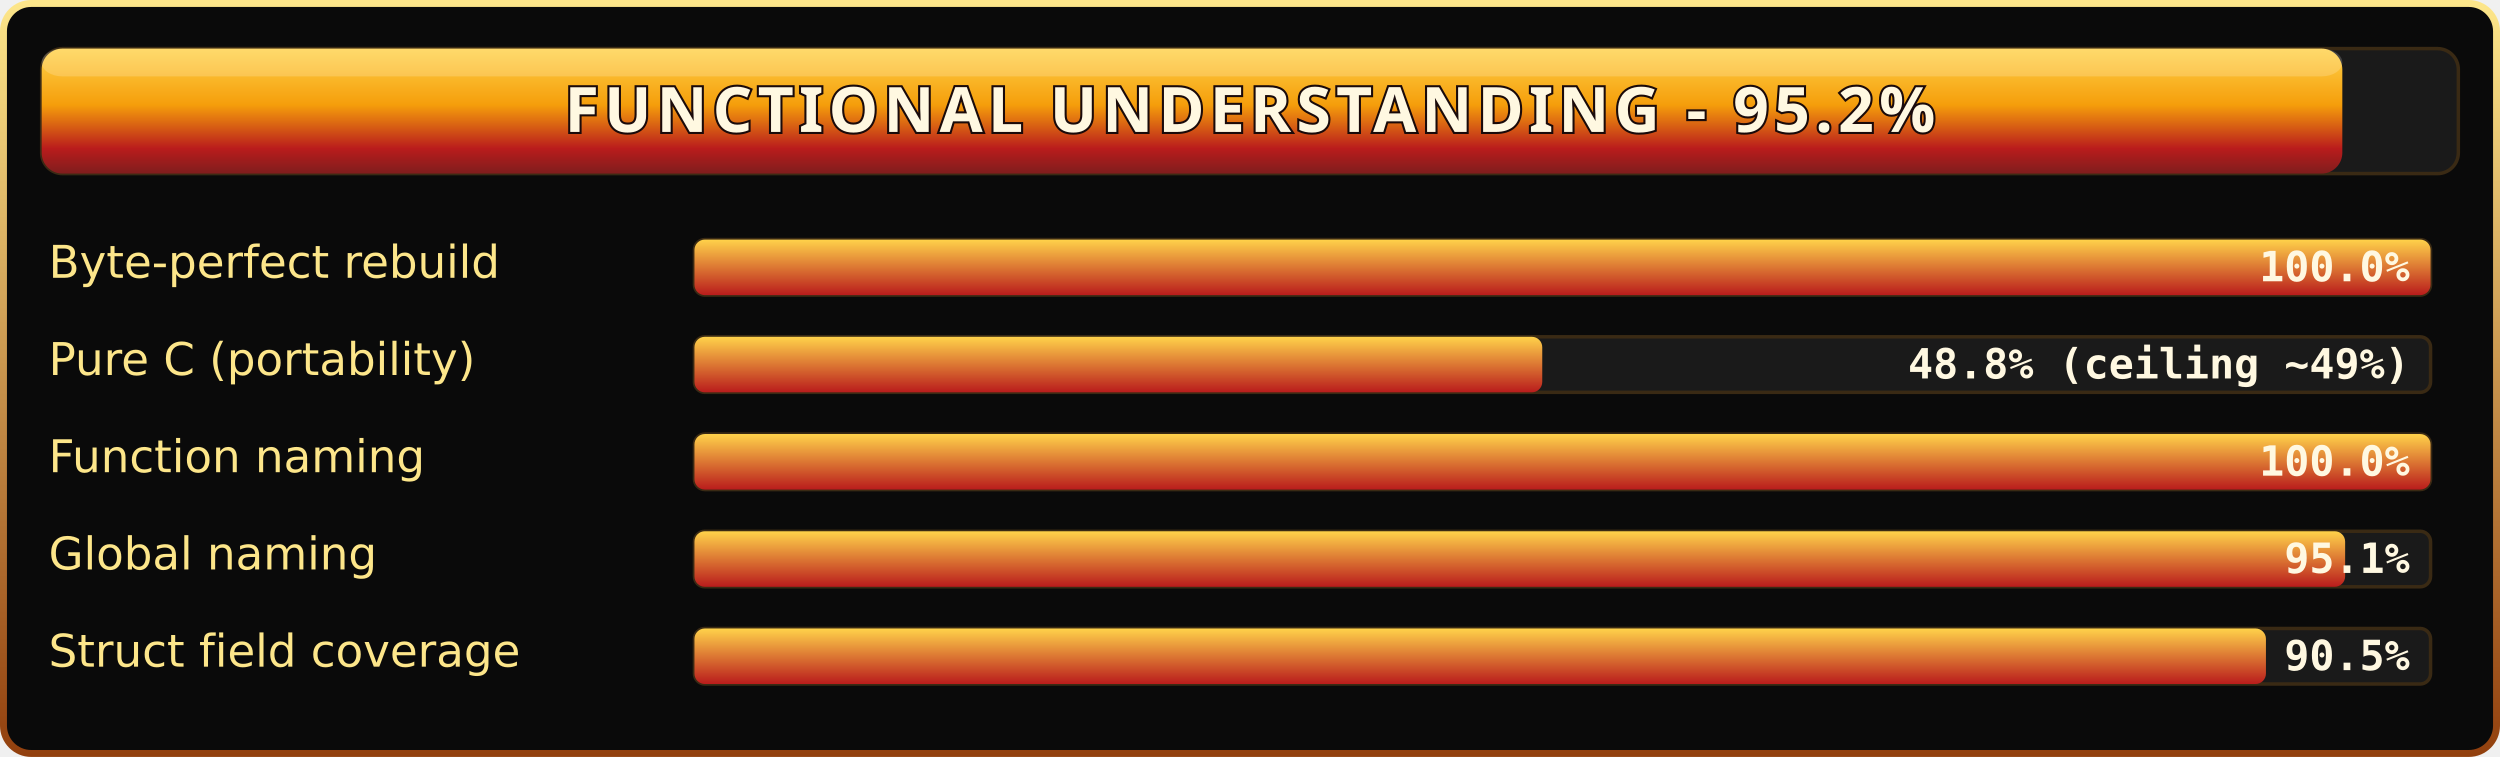
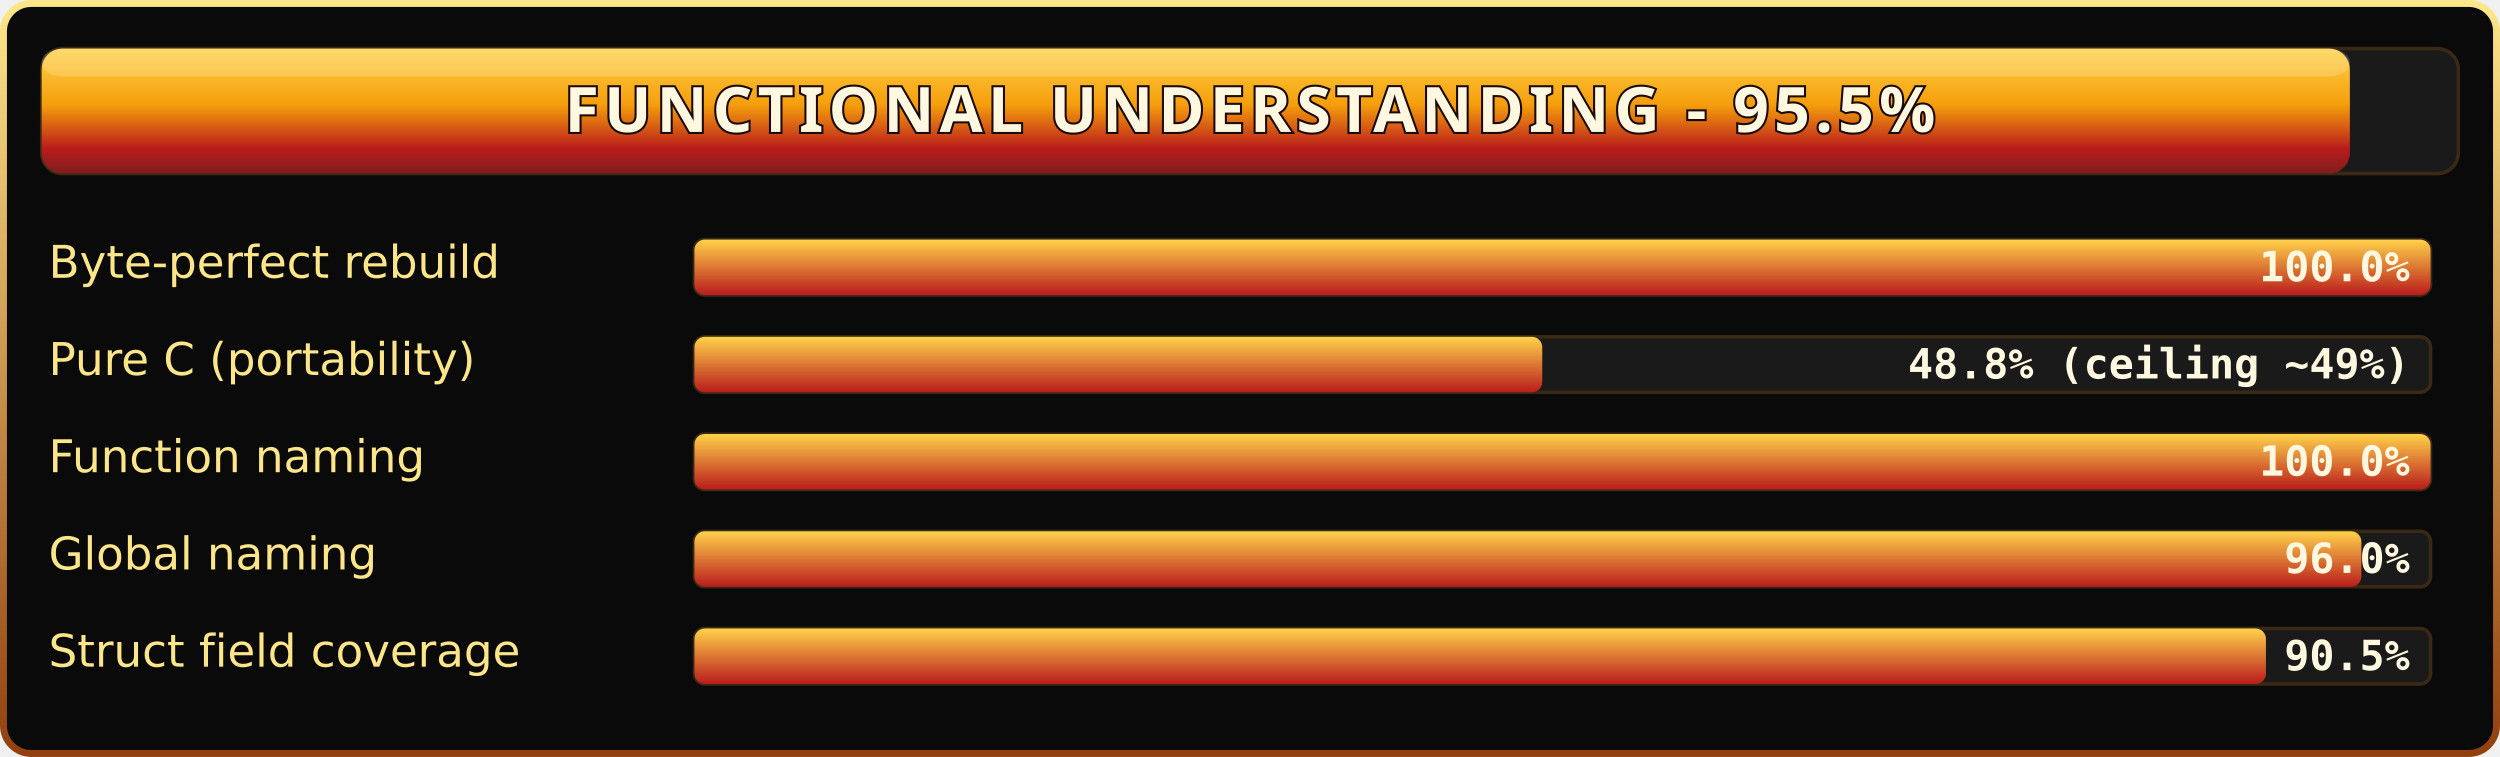
- <svg xmlns="http://www.w3.org/2000/svg" width="720" height="218" viewBox="0 0 720 218" role="img" aria-label="MK4 decomp progress 95.2%">
+ <svg xmlns="http://www.w3.org/2000/svg" width="720" height="218" viewBox="0 0 720 218" role="img" aria-label="MK4 decomp progress 95.5%">
  <defs>
    <linearGradient id="fillGrad" x1="0" y1="0" x2="0" y2="1">
      <stop offset="0%" stop-color="#ffd24a" />
      <stop offset="45%" stop-color="#f59e0b" />
      <stop offset="80%" stop-color="#b91c1c" />
      <stop offset="100%" stop-color="#7f1d1d" />
    </linearGradient>
    <linearGradient id="rowGrad" x1="0" y1="0" x2="0" y2="1">
      <stop offset="0%" stop-color="#ffd24a" />
      <stop offset="100%" stop-color="#b91c1c" />
    </linearGradient>
    <linearGradient id="borderGrad" x1="0" y1="0" x2="0" y2="1">
      <stop offset="0%" stop-color="#fde68a" />
      <stop offset="100%" stop-color="#92400e" />
    </linearGradient>
  </defs>
  <rect x="1" y="1" width="718" height="216" rx="8" ry="8" fill="#0a0a0a" stroke="url(#borderGrad)" stroke-width="2" />
  <rect x="12" y="14" width="696" height="36" rx="6" ry="6" fill="#1a1a1a" stroke="#3a2a14" stroke-width="1" />
-   <rect x="12" y="14" width="662.59" height="36" rx="6" ry="6" fill="url(#fillGrad)" />
-   <rect x="12" y="14" width="662.59" height="8" rx="6" ry="6" fill="#ffffff" opacity="0.18" />
-   <text x="360.0" y="38.0" font-family="Impact, 'Arial Black', sans-serif" font-size="18" font-weight="900" text-anchor="middle" fill="#fff8e1" stroke="#1a0a0a" stroke-width="1.2" paint-order="stroke fill" letter-spacing="1.5">FUNCTIONAL UNDERSTANDING - 95.2%</text>
+   <rect x="12" y="14" width="664.76" height="36" rx="6" ry="6" fill="url(#fillGrad)" />
+   <rect x="12" y="14" width="664.76" height="8" rx="6" ry="6" fill="#ffffff" opacity="0.18" />
+   <text x="360.0" y="38.0" font-family="Impact, 'Arial Black', sans-serif" font-size="18" font-weight="900" text-anchor="middle" fill="#fff8e1" stroke="#1a0a0a" stroke-width="1.2" paint-order="stroke fill" letter-spacing="1.5">FUNCTIONAL UNDERSTANDING - 95.5%</text>
  <text x="14" y="80" font-family="'DejaVu Sans', Verdana, sans-serif" font-size="13" fill="#fde68a">Byte-perfect rebuild</text>
  <rect x="200" y="69" width="500" height="16" rx="3" ry="3" fill="#1a1a1a" stroke="#3a2a14" stroke-width="1" />
  <rect x="200" y="69" width="500.00" height="16" rx="3" ry="3" fill="url(#rowGrad)" />
  <text x="694" y="81" font-family="'DejaVu Sans Mono', monospace" font-size="12" fill="#fff8e1" text-anchor="end" font-weight="bold">100.0%</text>
  <text x="14" y="108" font-family="'DejaVu Sans', Verdana, sans-serif" font-size="13" fill="#fde68a">Pure C (portability)</text>
  <rect x="200" y="97" width="500" height="16" rx="3" ry="3" fill="#1a1a1a" stroke="#3a2a14" stroke-width="1" />
  <rect x="200" y="97" width="244.17" height="16" rx="3" ry="3" fill="url(#rowGrad)" />
  <text x="694" y="109" font-family="'DejaVu Sans Mono', monospace" font-size="12" fill="#fff8e1" text-anchor="end" font-weight="bold">48.8% (ceiling ~49%)</text>
  <text x="14" y="136" font-family="'DejaVu Sans', Verdana, sans-serif" font-size="13" fill="#fde68a">Function naming</text>
  <rect x="200" y="125" width="500" height="16" rx="3" ry="3" fill="#1a1a1a" stroke="#3a2a14" stroke-width="1" />
  <rect x="200" y="125" width="500.00" height="16" rx="3" ry="3" fill="url(#rowGrad)" />
  <text x="694" y="137" font-family="'DejaVu Sans Mono', monospace" font-size="12" fill="#fff8e1" text-anchor="end" font-weight="bold">100.0%</text>
  <text x="14" y="164" font-family="'DejaVu Sans', Verdana, sans-serif" font-size="13" fill="#fde68a">Global naming</text>
  <rect x="200" y="153" width="500" height="16" rx="3" ry="3" fill="#1a1a1a" stroke="#3a2a14" stroke-width="1" />
-   <rect x="200" y="153" width="475.40" height="16" rx="3" ry="3" fill="url(#rowGrad)" />
-   <text x="694" y="165" font-family="'DejaVu Sans Mono', monospace" font-size="12" fill="#fff8e1" text-anchor="end" font-weight="bold">95.1%</text>
+   <rect x="200" y="153" width="480.08" height="16" rx="3" ry="3" fill="url(#rowGrad)" />
+   <text x="694" y="165" font-family="'DejaVu Sans Mono', monospace" font-size="12" fill="#fff8e1" text-anchor="end" font-weight="bold">96.0%</text>
  <text x="14" y="192" font-family="'DejaVu Sans', Verdana, sans-serif" font-size="13" fill="#fde68a">Struct field coverage</text>
  <rect x="200" y="181" width="500" height="16" rx="3" ry="3" fill="#1a1a1a" stroke="#3a2a14" stroke-width="1" />
  <rect x="200" y="181" width="452.59" height="16" rx="3" ry="3" fill="url(#rowGrad)" />
  <text x="694" y="193" font-family="'DejaVu Sans Mono', monospace" font-size="12" fill="#fff8e1" text-anchor="end" font-weight="bold">90.5%</text>
</svg>
